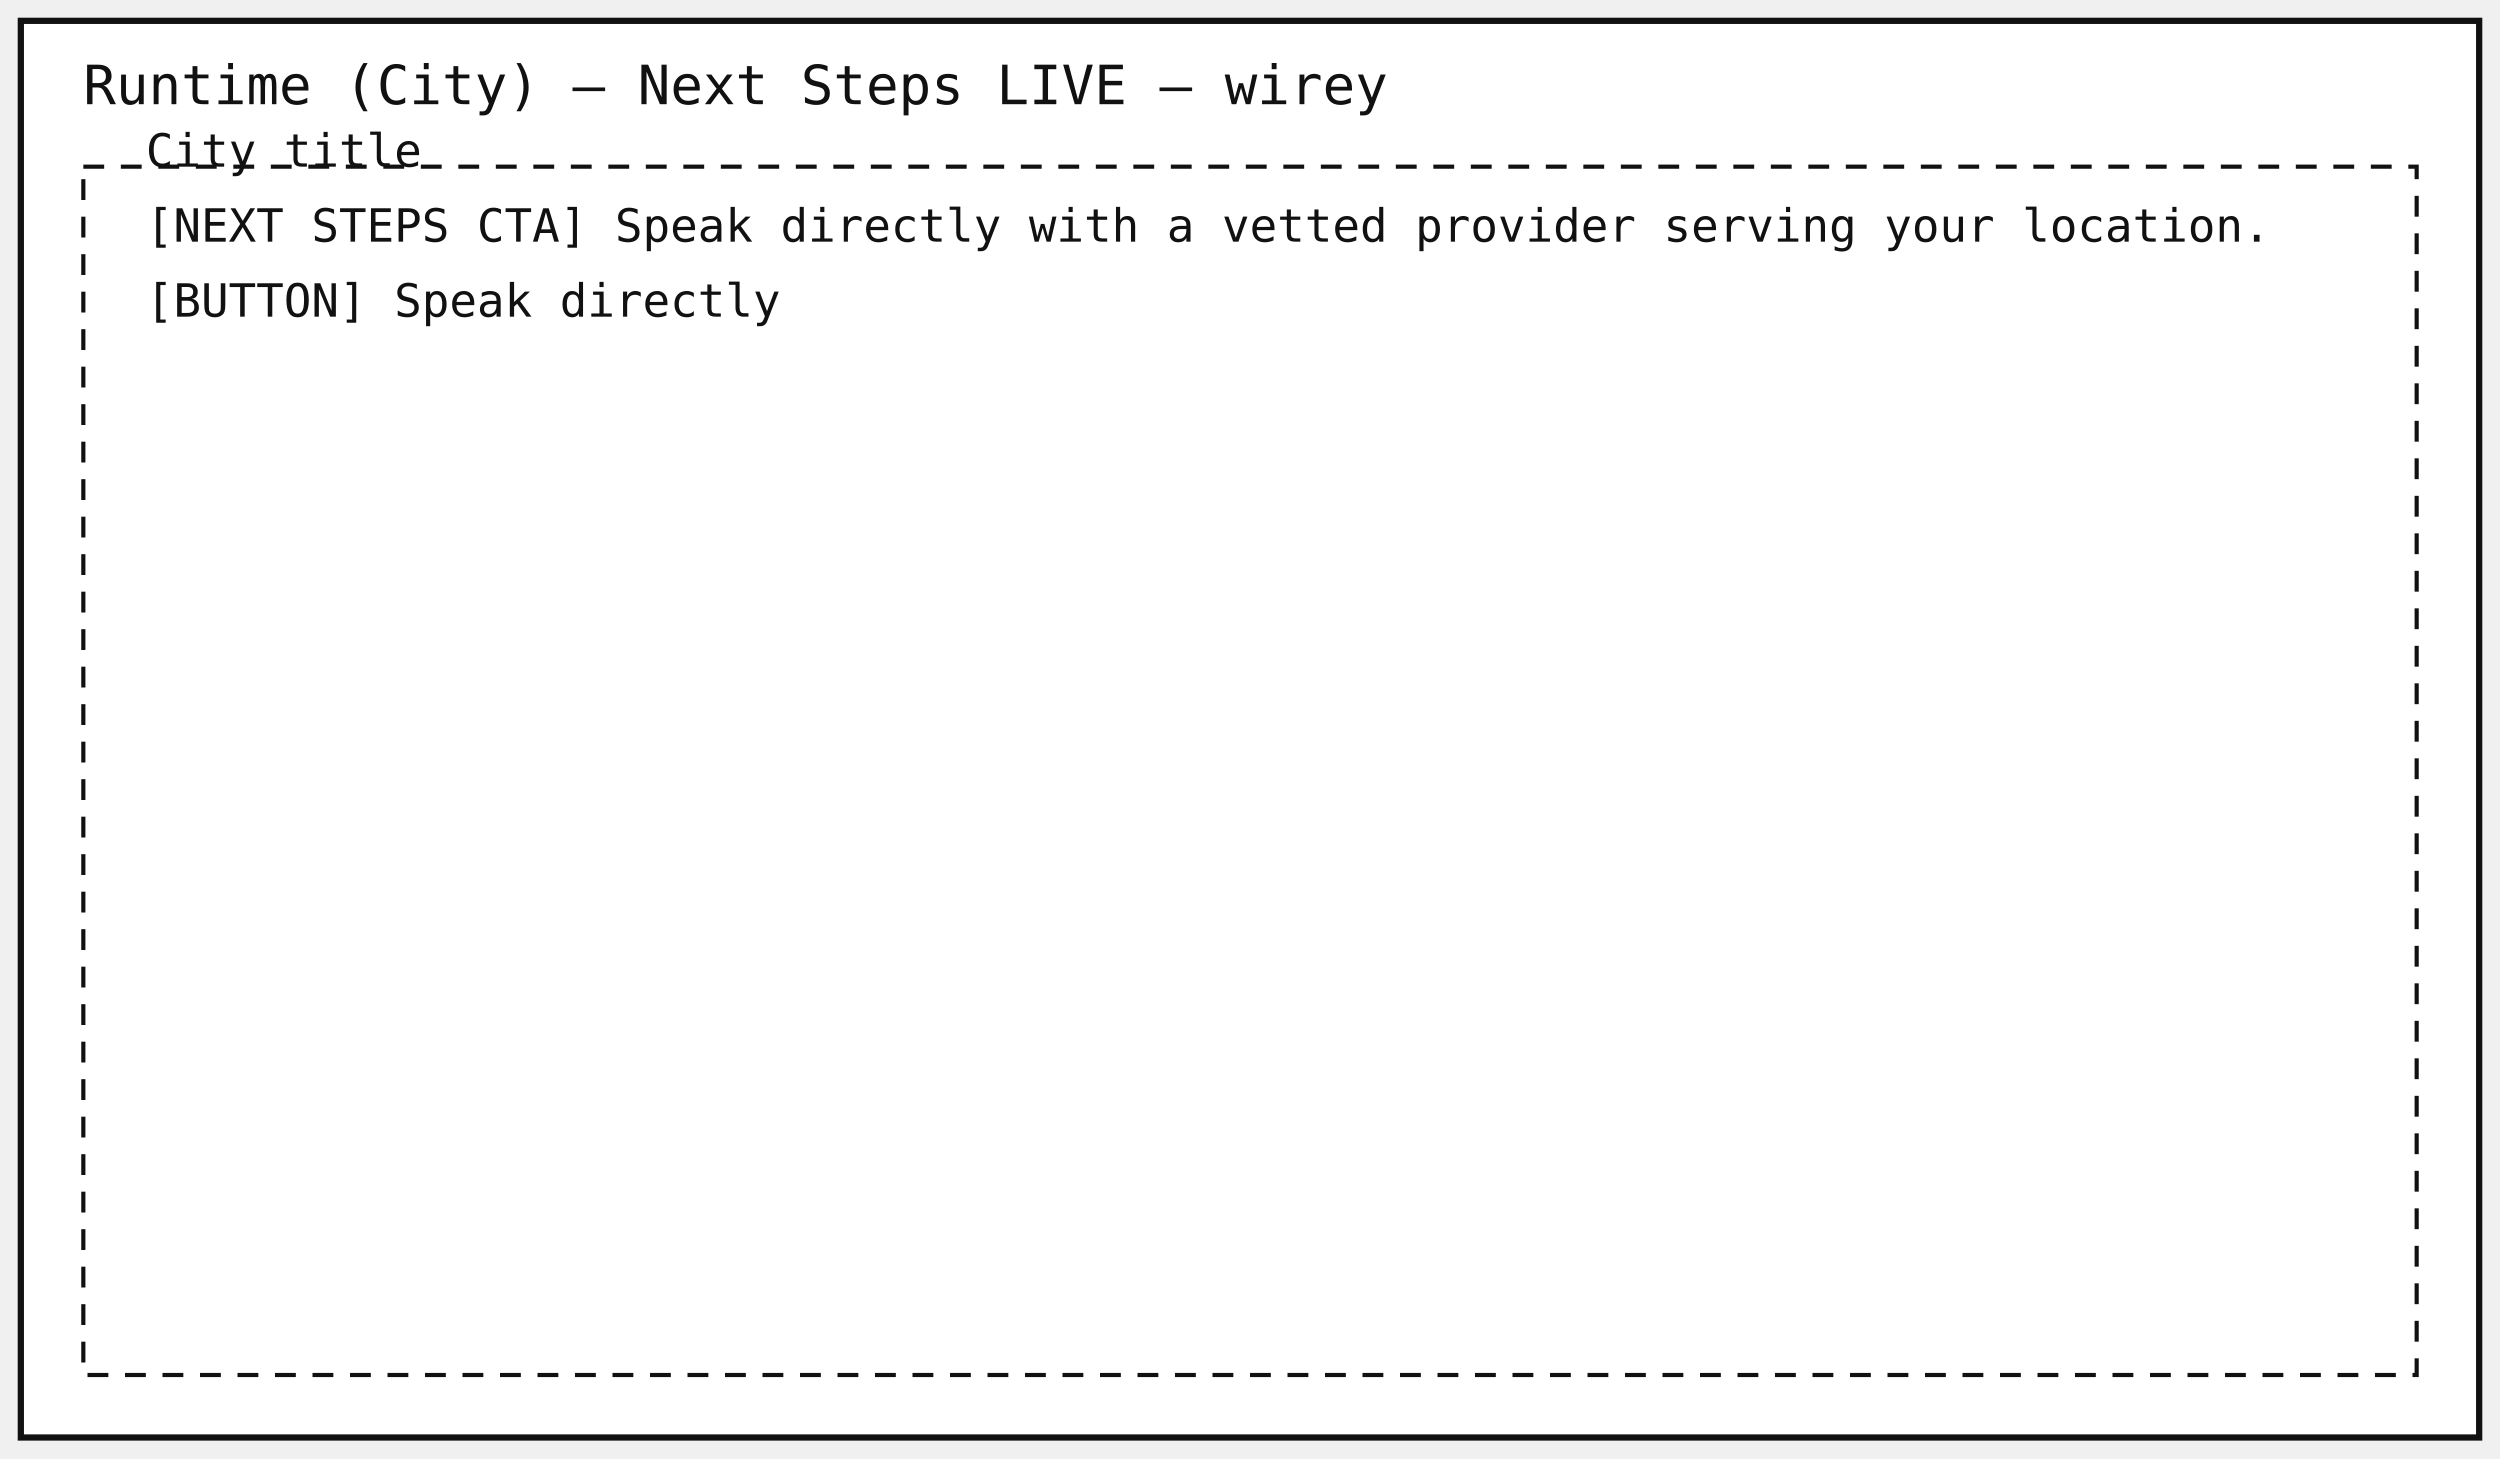
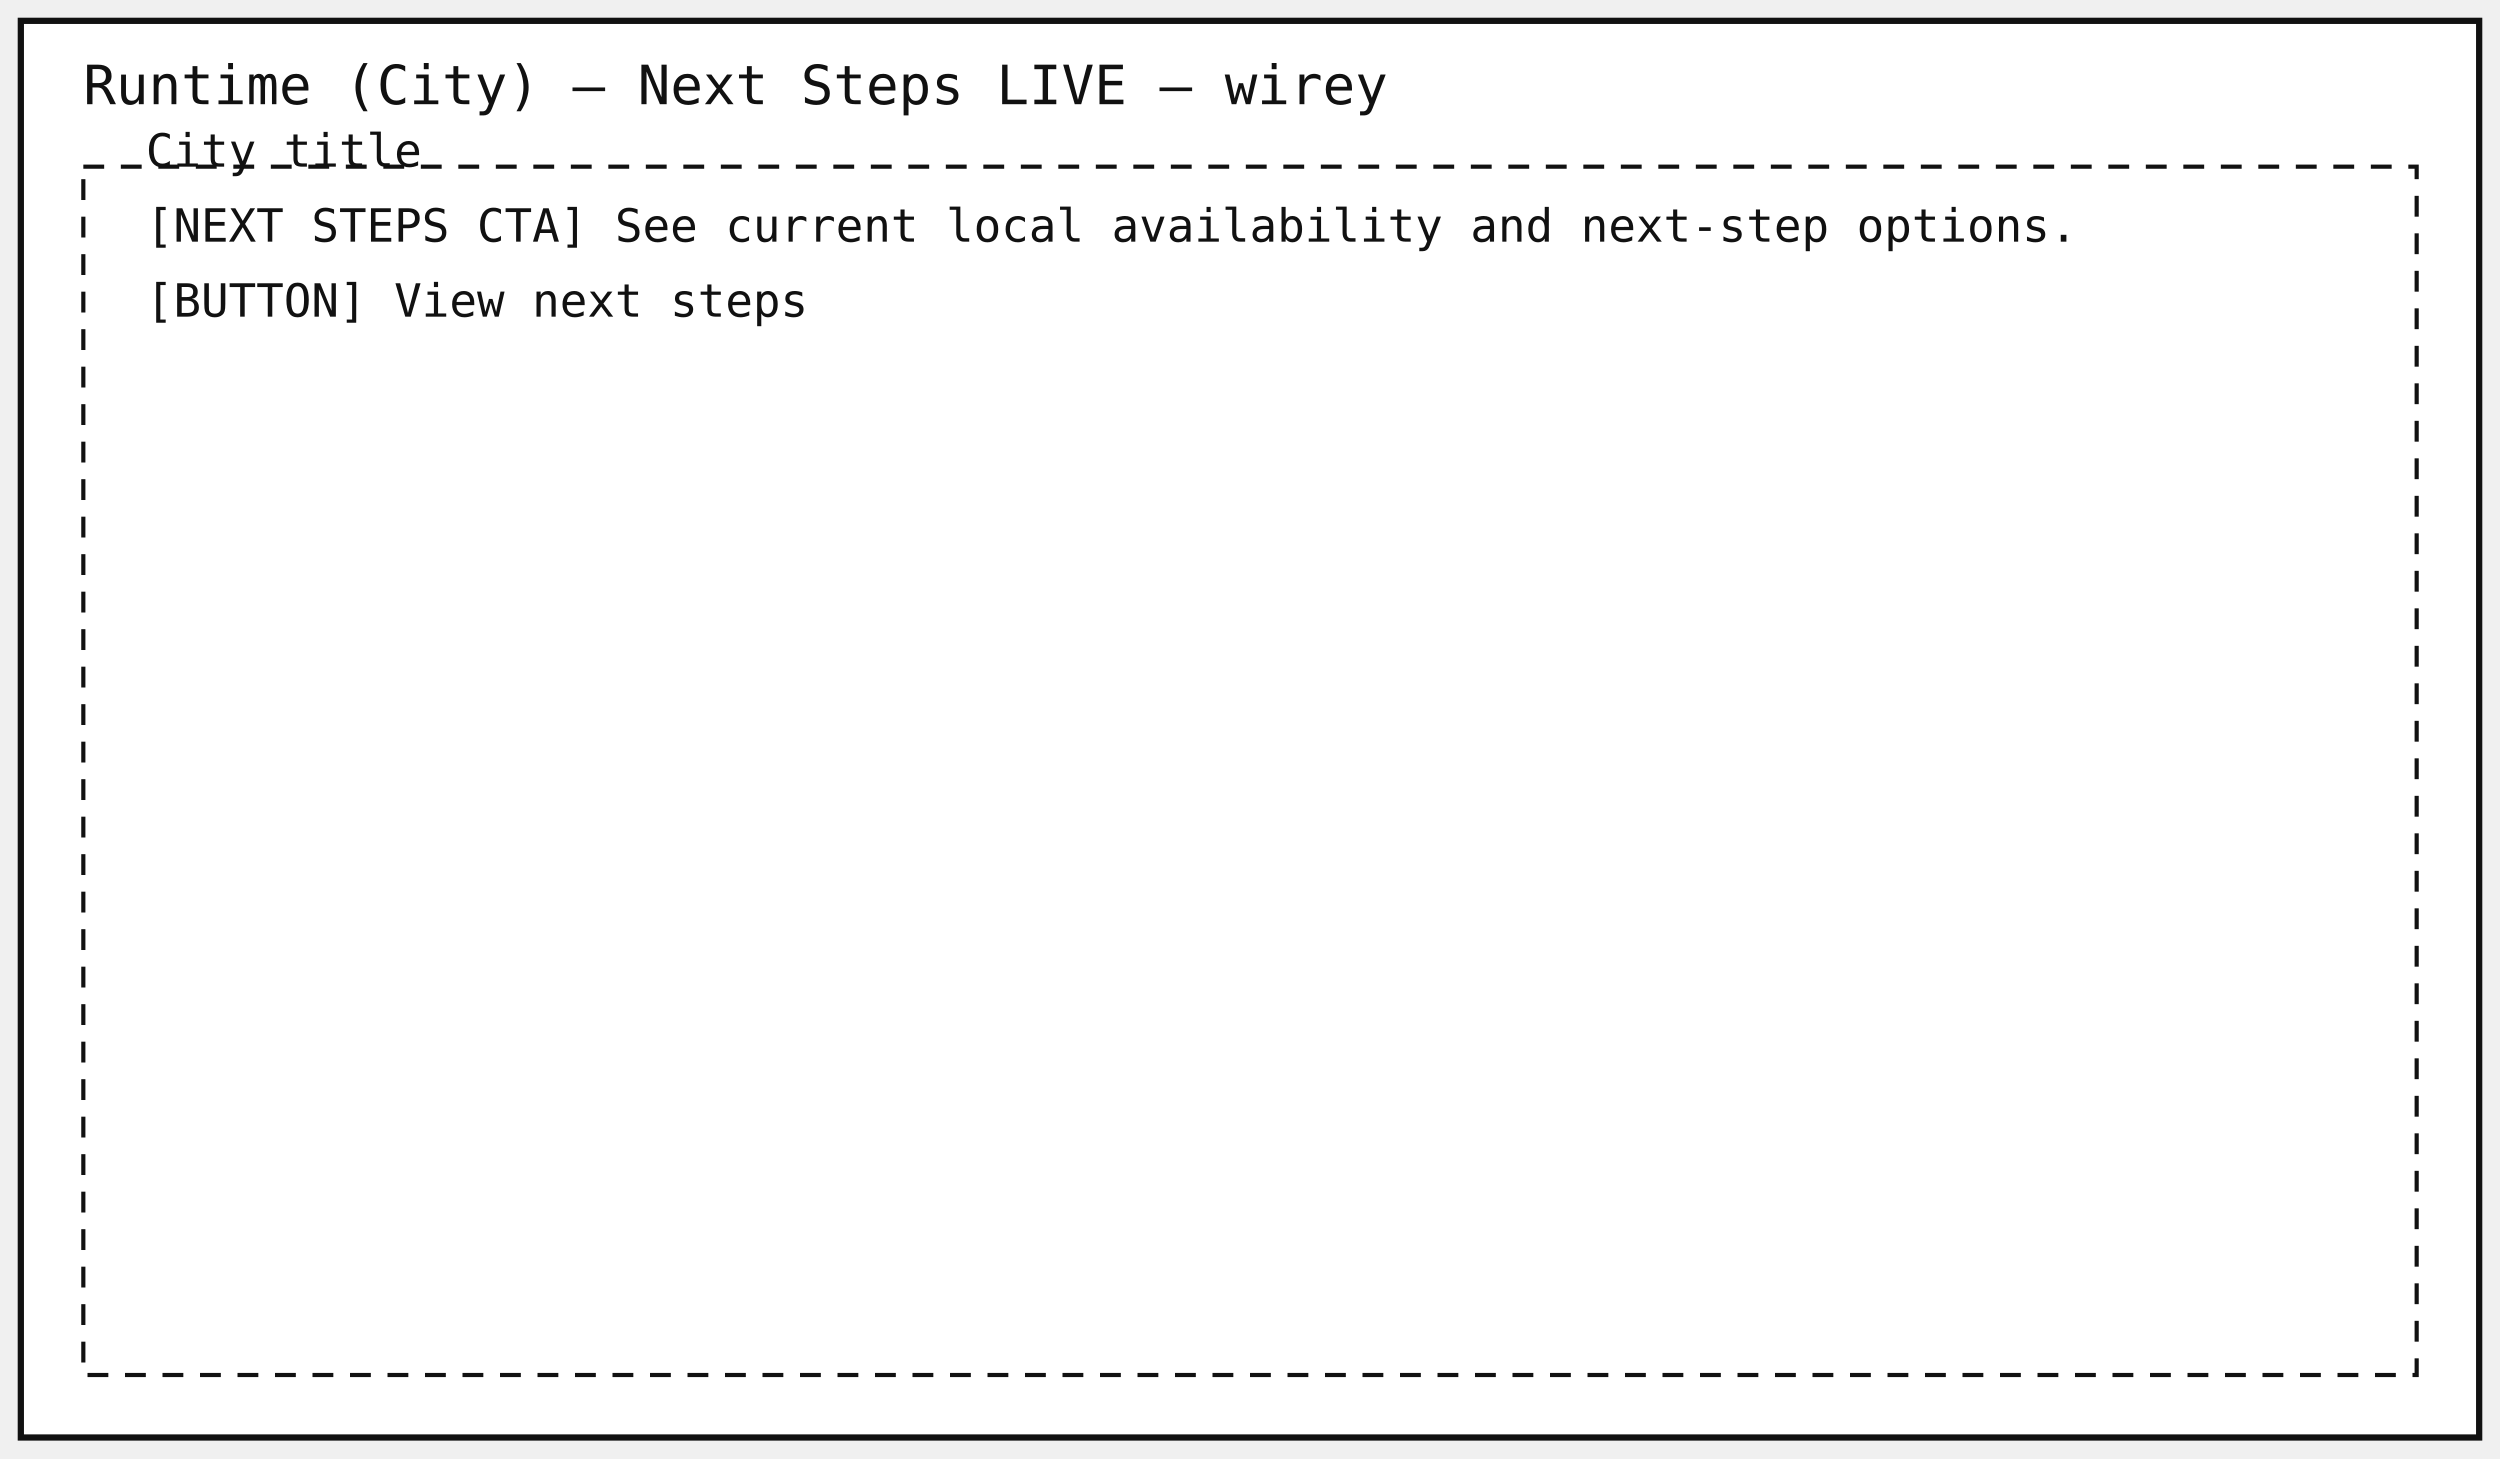
<svg xmlns="http://www.w3.org/2000/svg" viewBox="0 0 1200 700" role="img" aria-label="Runtime (City) — Next Steps LIVE — wirey">
  <rect x="10" y="10" width="1180" height="680" fill="#fff" stroke="#111" stroke-width="3" />
  <text x="40" y="50" font-family="ui-monospace, Menlo, monospace" font-size="26" fill="#111">Runtime (City) — Next Steps LIVE — wirey</text>
  <rect x="40" y="80" width="1120" height="580" fill="#fff" stroke="#111" stroke-width="2" stroke-dasharray="10 8" />
  <text x="70" y="80" font-family="ui-monospace, Menlo, monospace" font-size="22" fill="#111">City title</text>
-   <text x="70" y="116" font-family="ui-monospace, Menlo, monospace" font-size="22" fill="#111">[NEXT STEPS CTA] Speak directly with a vetted provider serving your location.</text>
-   <text x="70" y="152" font-family="ui-monospace, Menlo, monospace" font-size="22" fill="#111">[BUTTON] Speak directly</text>
+   <text x="70" y="116" font-family="ui-monospace, Menlo, monospace" font-size="22" fill="#111">[NEXT STEPS CTA] See current local availability and next-step options.</text>
+   <text x="70" y="152" font-family="ui-monospace, Menlo, monospace" font-size="22" fill="#111">[BUTTON] View next steps</text>
</svg>
